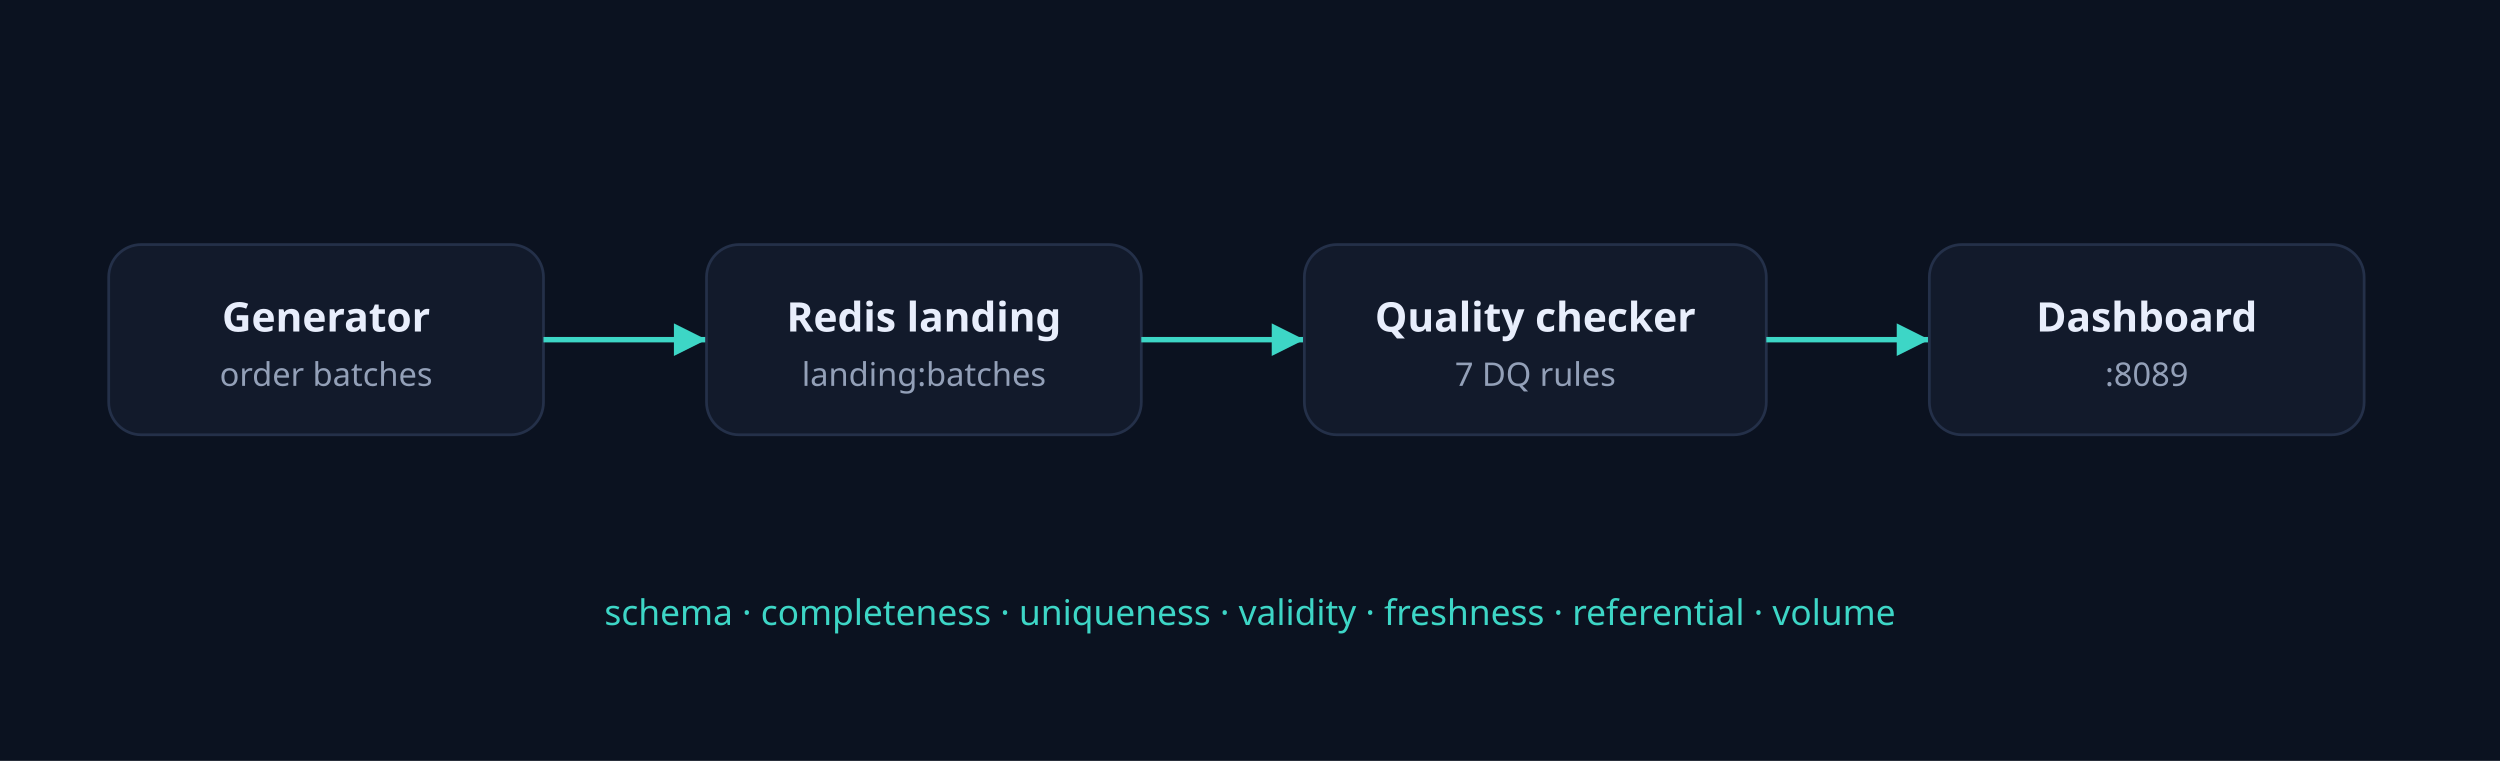
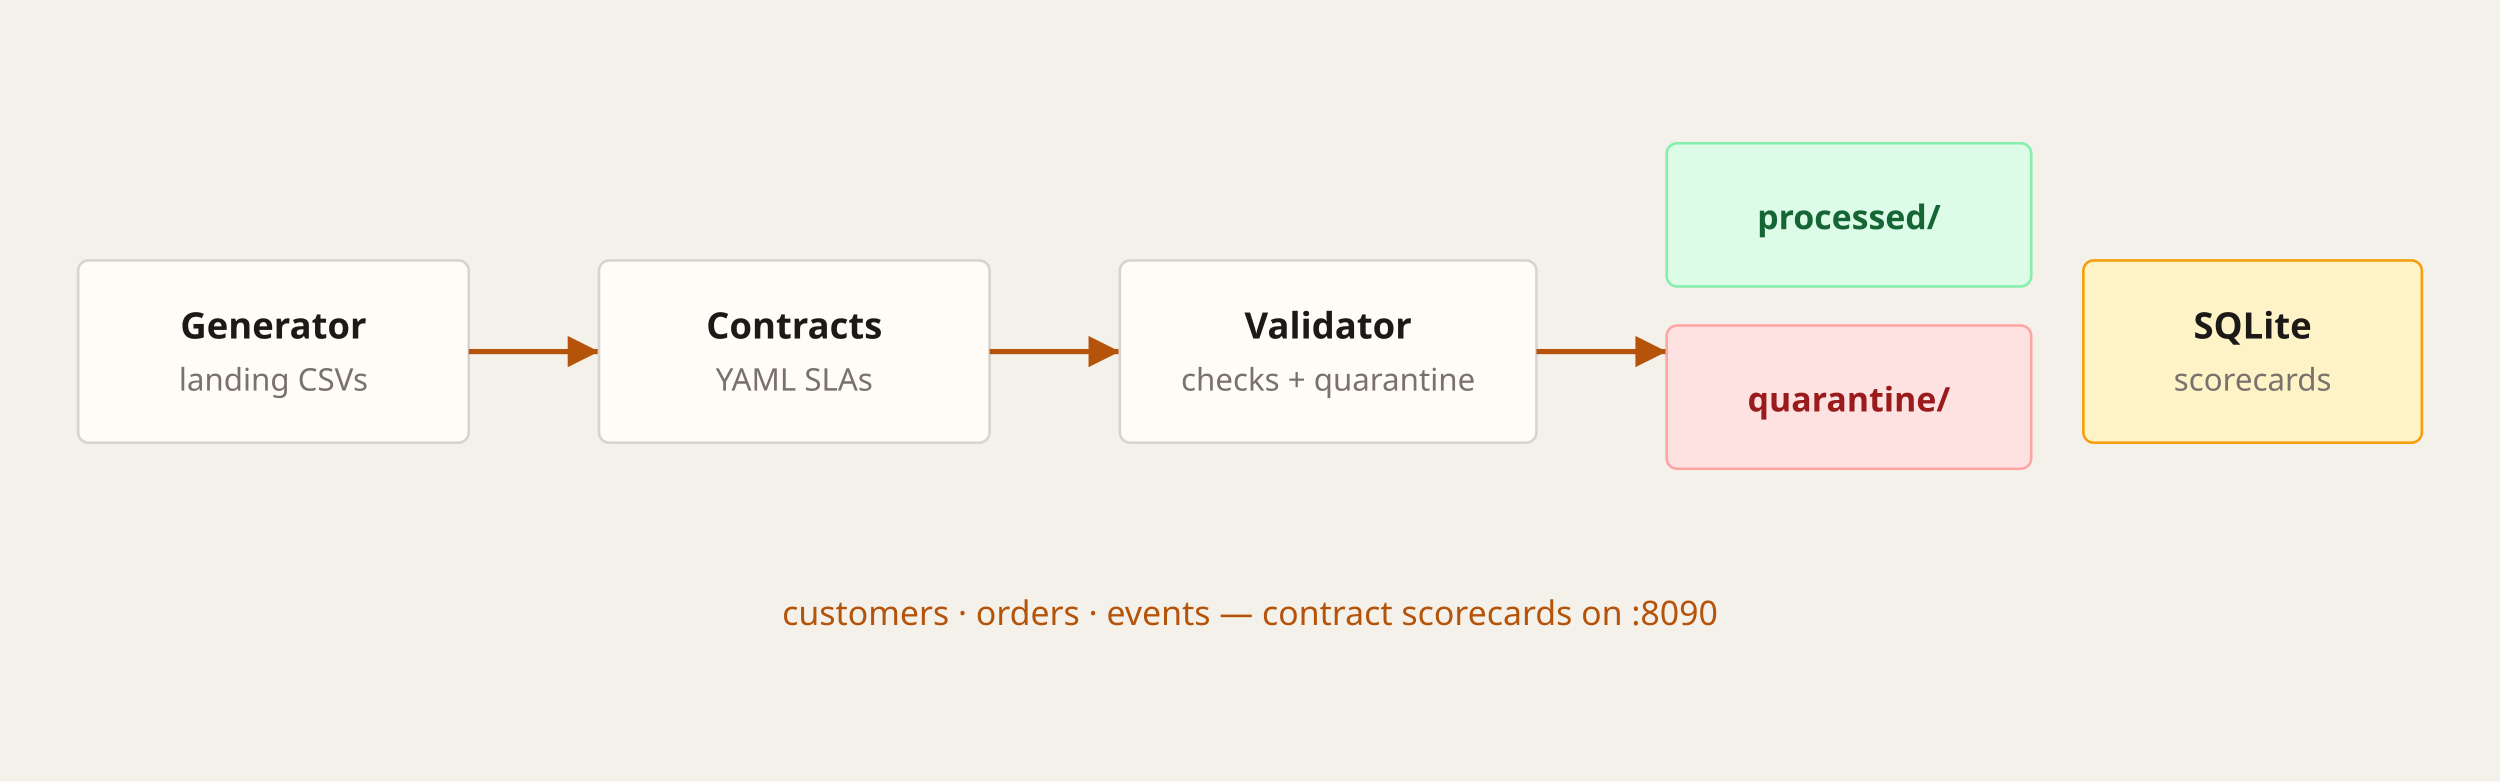
- <svg xmlns="http://www.w3.org/2000/svg" viewBox="0 0 920 280" role="img" aria-label="Data quality pipeline architecture">
-   <rect width="920" height="280" fill="#0b1220" />
+ <svg xmlns="http://www.w3.org/2000/svg" viewBox="0 0 960 300" role="img" aria-label="Data contract scorecards architecture">
+   <rect width="960" height="300" fill="#f4f1ea" />
+   <g font-family="IBM Plex Sans, Segoe UI, sans-serif">
+     <rect x="30" y="100" width="150" height="70" rx="4" fill="#fffcf7" stroke="#d6d3d1" />
+     <text x="105" y="130" text-anchor="middle" fill="#1c1917" font-size="14" font-weight="600">Generator</text>
+     <text x="105" y="150" text-anchor="middle" fill="#78716c" font-size="12">landing CSVs</text>
+     <path d="M180 135 H230" stroke="#b45309" stroke-width="2" marker-end="url(#a)" />
+     <rect x="230" y="100" width="150" height="70" rx="4" fill="#fffcf7" stroke="#d6d3d1" />
+     <text x="305" y="130" text-anchor="middle" fill="#1c1917" font-size="14" font-weight="600">Contracts</text>
+     <text x="305" y="150" text-anchor="middle" fill="#78716c" font-size="12">YAML SLAs</text>
+     <path d="M380 135 H430" stroke="#b45309" stroke-width="2" marker-end="url(#a)" />
+     <rect x="430" y="100" width="160" height="70" rx="4" fill="#fffcf7" stroke="#d6d3d1" />
+     <text x="510" y="130" text-anchor="middle" fill="#1c1917" font-size="14" font-weight="600">Validator</text>
+     <text x="510" y="150" text-anchor="middle" fill="#78716c" font-size="12">checks + quarantine</text>
+     <path d="M590 135 H640" stroke="#b45309" stroke-width="2" marker-end="url(#a)" />
+     <rect x="640" y="55" width="140" height="55" rx="4" fill="#dcfce7" stroke="#86efac" />
+     <text x="710" y="88" text-anchor="middle" fill="#166534" font-size="13" font-weight="600">processed/</text>
+     <rect x="640" y="125" width="140" height="55" rx="4" fill="#fee2e2" stroke="#fca5a5" />
+     <text x="710" y="158" text-anchor="middle" fill="#991b1b" font-size="13" font-weight="600">quarantine/</text>
+     <rect x="800" y="100" width="130" height="70" rx="4" fill="#fef3c7" stroke="#f59e0b" />
+     <text x="865" y="130" text-anchor="middle" fill="#1c1917" font-size="14" font-weight="600">SQLite</text>
+     <text x="865" y="150" text-anchor="middle" fill="#78716c" font-size="12">scorecards</text>
+     <text x="480" y="240" text-anchor="middle" fill="#b45309" font-size="13">customers · orders · events — contract scorecards on :8090</text>
+   </g>
  <defs>
-     <marker id="arrow" markerWidth="8" markerHeight="8" refX="6" refY="3" orient="auto">
-       <path d="M0,0 L6,3 L0,6 Z" fill="#3dd6c6" />
+     <marker id="a" markerWidth="8" markerHeight="8" refX="6" refY="3" orient="auto">
+       <path d="M0,0 L6,3 L0,6 Z" fill="#b45309" />
    </marker>
  </defs>
-   <g font-family="Segoe UI, system-ui, sans-serif">
-     <rect x="40" y="90" width="160" height="70" rx="12" fill="#121a2b" stroke="#243049" />
-     <text x="120" y="122" text-anchor="middle" fill="#e8eefc" font-size="15" font-weight="600">Generator</text>
-     <text x="120" y="142" text-anchor="middle" fill="#93a0b8" font-size="12">order batches</text>
-     <line x1="200" y1="125" x2="260" y2="125" stroke="#3dd6c6" stroke-width="2" marker-end="url(#arrow)" />
-     <rect x="260" y="90" width="160" height="70" rx="12" fill="#121a2b" stroke="#243049" />
-     <text x="340" y="122" text-anchor="middle" fill="#e8eefc" font-size="15" font-weight="600">Redis landing</text>
-     <text x="340" y="142" text-anchor="middle" fill="#93a0b8" font-size="12">landing:batches</text>
-     <line x1="420" y1="125" x2="480" y2="125" stroke="#3dd6c6" stroke-width="2" marker-end="url(#arrow)" />
-     <rect x="480" y="90" width="170" height="70" rx="12" fill="#121a2b" stroke="#243049" />
-     <text x="565" y="122" text-anchor="middle" fill="#e8eefc" font-size="15" font-weight="600">Quality checker</text>
-     <text x="565" y="142" text-anchor="middle" fill="#93a0b8" font-size="12">7 DQ rules</text>
-     <line x1="650" y1="125" x2="710" y2="125" stroke="#3dd6c6" stroke-width="2" marker-end="url(#arrow)" />
-     <rect x="710" y="90" width="160" height="70" rx="12" fill="#121a2b" stroke="#243049" />
-     <text x="790" y="122" text-anchor="middle" fill="#e8eefc" font-size="15" font-weight="600">Dashboard</text>
-     <text x="790" y="142" text-anchor="middle" fill="#93a0b8" font-size="12">:8089</text>
-     <text x="460" y="230" text-anchor="middle" fill="#3dd6c6" font-size="13">schema · completeness · uniqueness · validity · freshness · referential · volume</text>
-   </g>
</svg>
